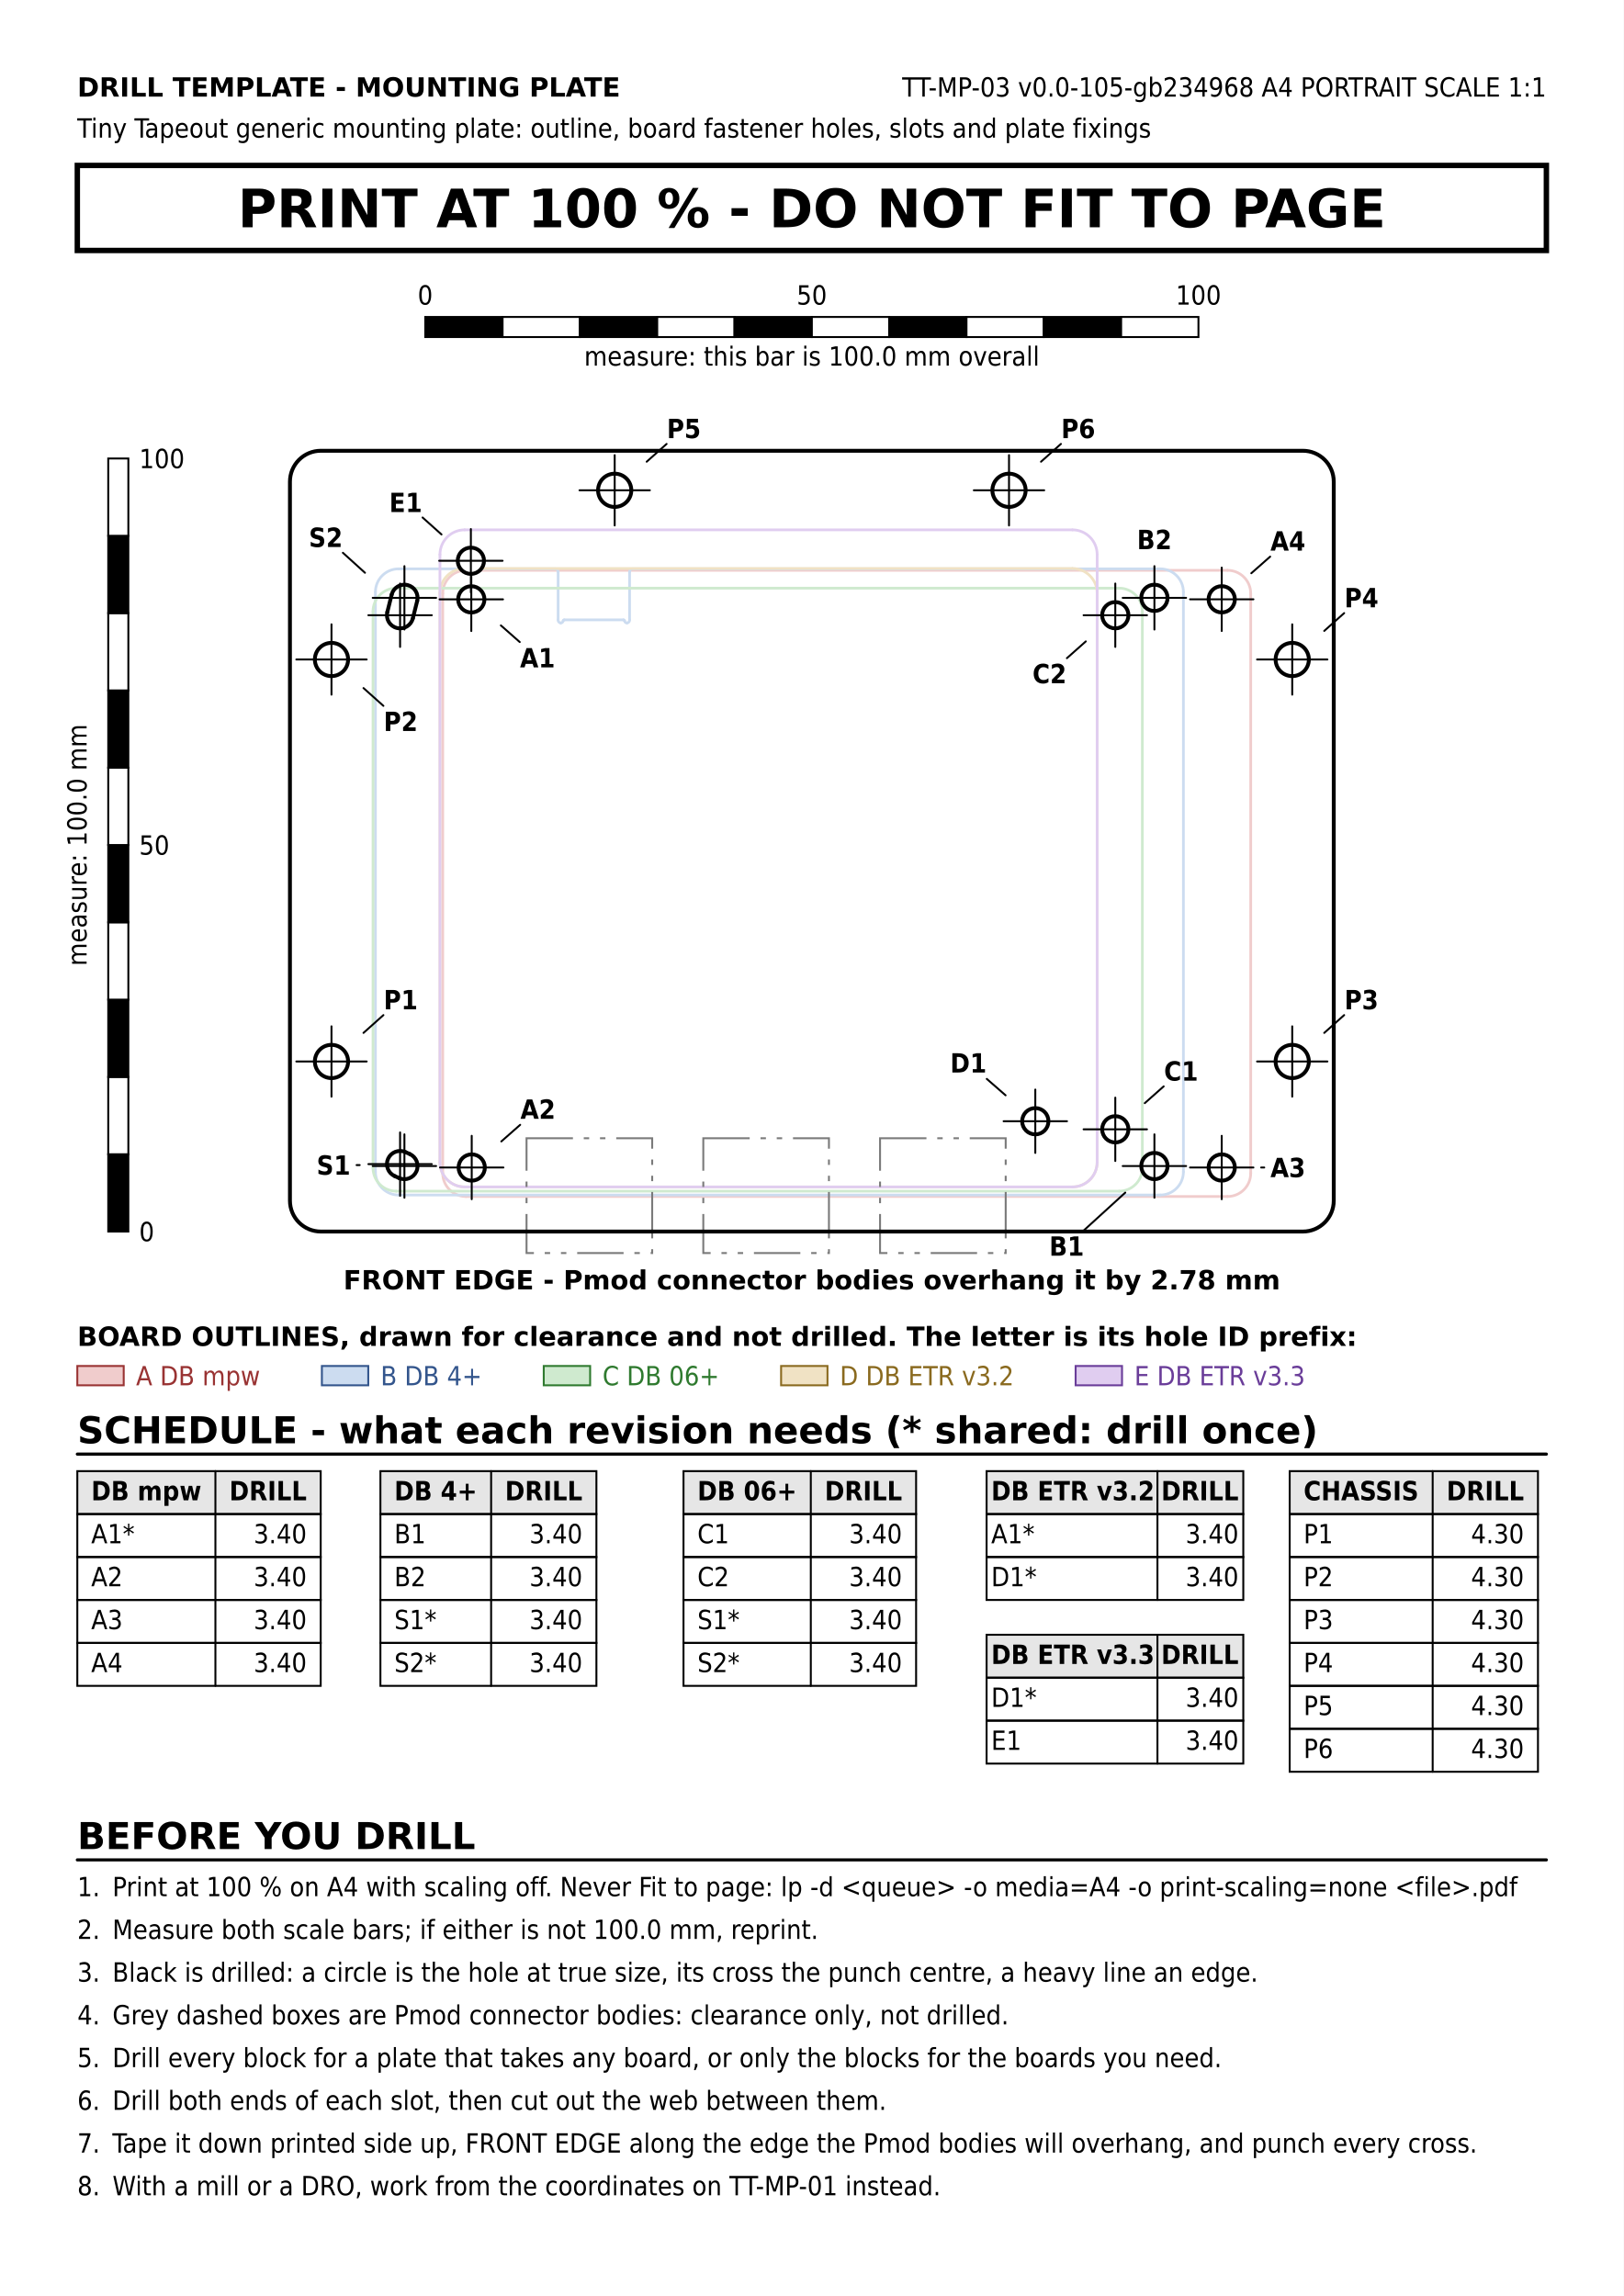
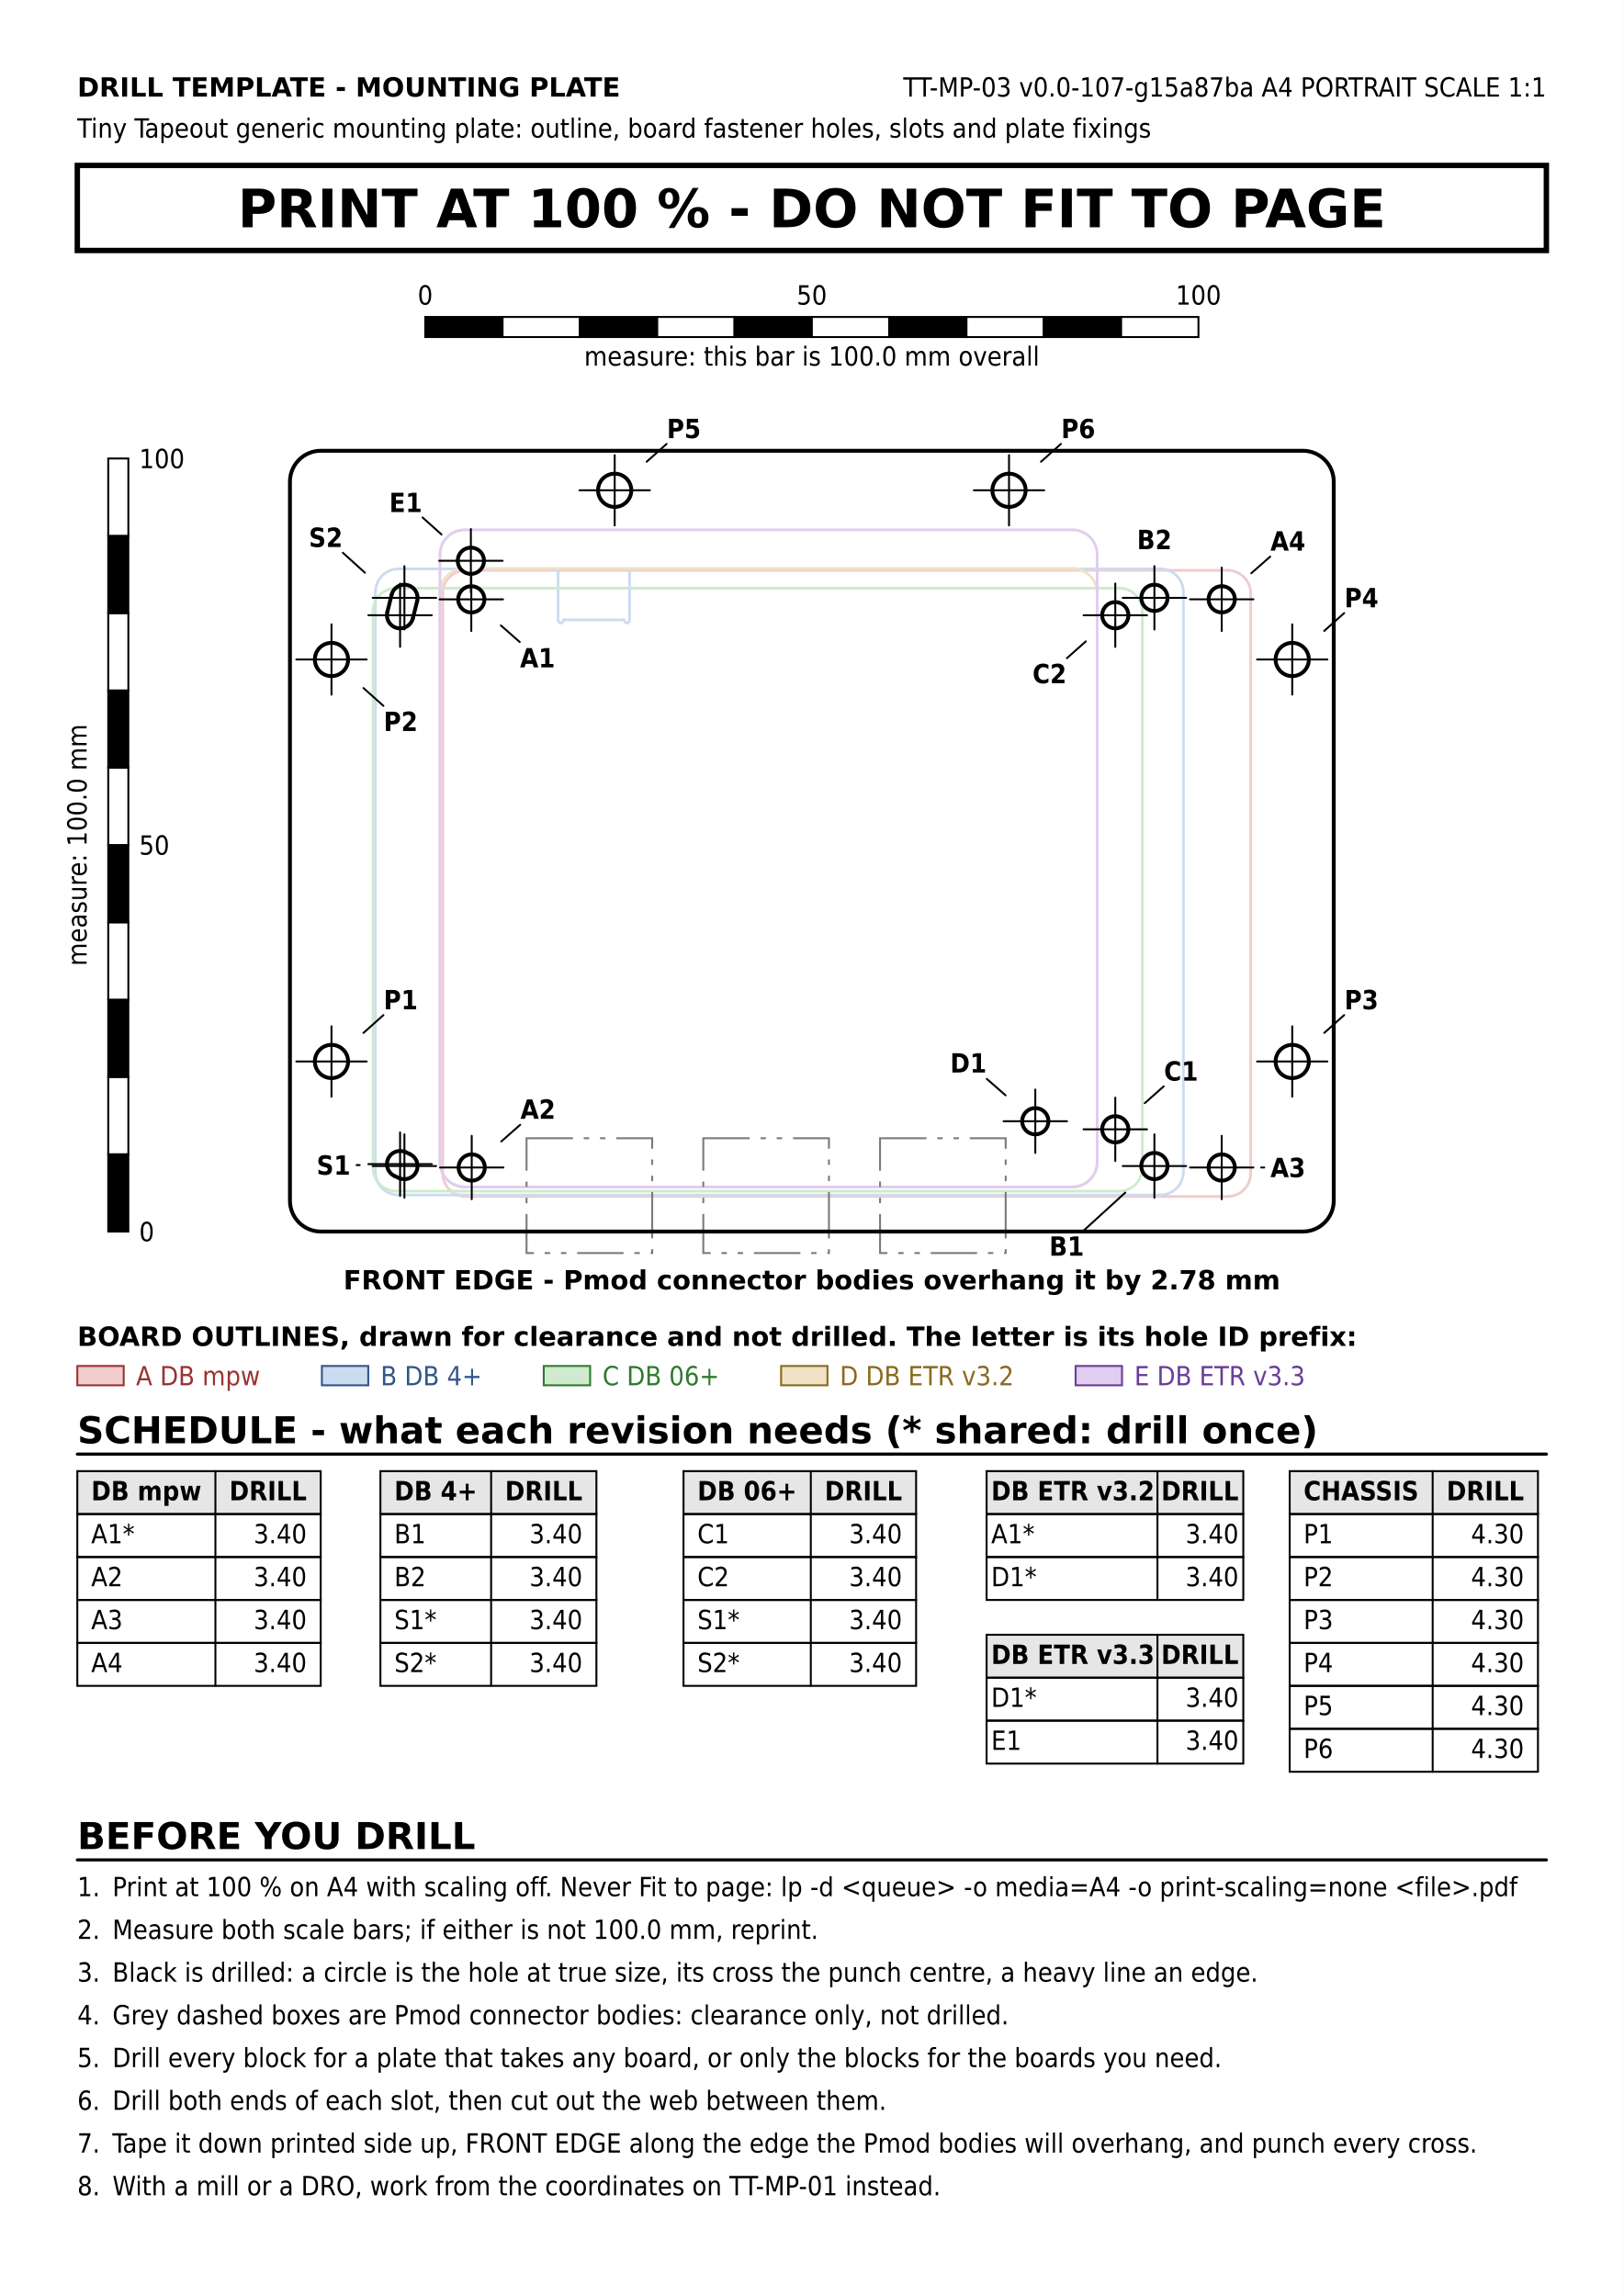
<svg xmlns="http://www.w3.org/2000/svg" version="1.1" width="210mm" height="297mm" viewBox="0 0 210 297">
  <rect width="100%" height="100%" fill="#ffffff" />
  <text x="10" y="12.5" font-family="DejaVu Sans, Liberation Sans, sans-serif" font-size="3.429" fill="#000000" text-anchor="start" font-weight="bold">DRILL TEMPLATE - MOUNTING PLATE</text>
-   <text x="200" y="12.5" font-family="DejaVu Sans Condensed, DejaVu Sans, Liberation Sans, sans-serif" font-size="3.429" fill="#000000" text-anchor="end">TT-MP-03    v0.0-105-gb234968    A4 PORTRAIT    SCALE 1:1</text>
+   <text x="200" y="12.5" font-family="DejaVu Sans Condensed, DejaVu Sans, Liberation Sans, sans-serif" font-size="3.429" fill="#000000" text-anchor="end">TT-MP-03    v0.0-107-g15a87ba    A4 PORTRAIT    SCALE 1:1</text>
  <text x="10" y="17.8" font-family="DejaVu Sans Condensed, DejaVu Sans, Liberation Sans, sans-serif" font-size="3.429" fill="#000000" text-anchor="start">Tiny Tapeout generic mounting plate: outline, board fastener holes, slots and plate fixings</text>
  <rect x="10" y="21.4" width="190" height="11" fill="none" stroke="#000000" stroke-width="0.7" />
  <text x="105" y="29.4" font-family="DejaVu Sans, Liberation Sans, sans-serif" font-size="6.859" fill="#000000" text-anchor="middle" font-weight="bold">PRINT AT 100 %   -   DO NOT FIT TO PAGE</text>
  <rect x="55" y="41" width="10" height="2.6" fill="#000000" stroke="#000000" stroke-width="0.25" />
  <rect x="65" y="41" width="10" height="2.6" fill="#ffffff" stroke="#000000" stroke-width="0.25" />
  <rect x="75" y="41" width="10" height="2.6" fill="#000000" stroke="#000000" stroke-width="0.25" />
  <rect x="85" y="41" width="10" height="2.6" fill="#ffffff" stroke="#000000" stroke-width="0.25" />
  <rect x="95" y="41" width="10" height="2.6" fill="#000000" stroke="#000000" stroke-width="0.25" />
  <rect x="105" y="41" width="10" height="2.6" fill="#ffffff" stroke="#000000" stroke-width="0.25" />
  <rect x="115" y="41" width="10" height="2.6" fill="#000000" stroke="#000000" stroke-width="0.25" />
  <rect x="125" y="41" width="10" height="2.6" fill="#ffffff" stroke="#000000" stroke-width="0.25" />
  <rect x="135" y="41" width="10" height="2.6" fill="#000000" stroke="#000000" stroke-width="0.25" />
  <rect x="145" y="41" width="10" height="2.6" fill="#ffffff" stroke="#000000" stroke-width="0.25" />
  <text x="55" y="39.4" font-family="DejaVu Sans Condensed, DejaVu Sans, Liberation Sans, sans-serif" font-size="3.429" fill="#000000" text-anchor="middle">0</text>
  <text x="105" y="39.4" font-family="DejaVu Sans Condensed, DejaVu Sans, Liberation Sans, sans-serif" font-size="3.429" fill="#000000" text-anchor="middle">50</text>
  <text x="155" y="39.4" font-family="DejaVu Sans Condensed, DejaVu Sans, Liberation Sans, sans-serif" font-size="3.429" fill="#000000" text-anchor="middle">100</text>
  <text x="105" y="47.3" font-family="DejaVu Sans Condensed, DejaVu Sans, Liberation Sans, sans-serif" font-size="3.429" fill="#000000" text-anchor="middle">measure: this bar is 100.0 mm overall</text>
  <line x1="60.26" y1="73.773" x2="158.76" y2="73.773" stroke="#f0cccc" stroke-width="0.35" stroke-linecap="round" />
  <line x1="158.76" y1="154.773" x2="60.26" y2="154.773" stroke="#f0cccc" stroke-width="0.35" stroke-linecap="round" />
  <line x1="161.76" y1="76.773" x2="161.76" y2="151.773" stroke="#f0cccc" stroke-width="0.35" stroke-linecap="round" />
  <line x1="57.26" y1="151.773" x2="57.26" y2="76.773" stroke="#f0cccc" stroke-width="0.35" stroke-linecap="round" />
  <path d="M 158.76 73.773 A 3 3 0 0 1 161.76 76.773" fill="none" stroke="#f0cccc" stroke-width="0.35" stroke-linejoin="round" stroke-linecap="round" />
  <path d="M 60.26 154.773 A 3 3 0 0 1 57.26 151.773" fill="none" stroke="#f0cccc" stroke-width="0.35" stroke-linejoin="round" stroke-linecap="round" />
  <path d="M 57.26 76.773 A 3 3 0 0 1 60.26 73.773" fill="none" stroke="#f0cccc" stroke-width="0.35" stroke-linejoin="round" stroke-linecap="round" />
  <path d="M 161.76 151.773 A 3 3 0 0 1 158.76 154.773" fill="none" stroke="#f0cccc" stroke-width="0.35" stroke-linejoin="round" stroke-linecap="round" />
  <line x1="81.825" y1="73.583" x2="150.055" y2="73.583" stroke="#ccdcf0" stroke-width="0.35" stroke-linecap="round" />
  <line x1="150.055" y1="154.583" x2="51.555" y2="154.583" stroke="#ccdcf0" stroke-width="0.35" stroke-linecap="round" />
  <line x1="153.055" y1="76.583" x2="153.055" y2="151.583" stroke="#ccdcf0" stroke-width="0.35" stroke-linecap="round" />
  <line x1="71.785" y1="73.583" x2="51.555" y2="73.583" stroke="#ccdcf0" stroke-width="0.35" stroke-linecap="round" />
  <line x1="48.555" y1="151.583" x2="48.555" y2="76.583" stroke="#ccdcf0" stroke-width="0.35" stroke-linecap="round" />
  <line x1="72.185" y1="80.183" x2="72.185" y2="73.983" stroke="#ccdcf0" stroke-width="0.35" stroke-linecap="round" />
  <line x1="80.625" y1="80.183" x2="72.985" y2="80.183" stroke="#ccdcf0" stroke-width="0.35" stroke-linecap="round" />
  <line x1="81.425" y1="73.983" x2="81.425" y2="80.183" stroke="#ccdcf0" stroke-width="0.35" stroke-linecap="round" />
  <path d="M 71.785 73.583 A 0.4 0.4 0 0 1 72.185 73.983" fill="none" stroke="#ccdcf0" stroke-width="0.35" stroke-linejoin="round" stroke-linecap="round" />
  <path d="M 81.425 73.983 A 0.4 0.4 0 0 1 81.825 73.583" fill="none" stroke="#ccdcf0" stroke-width="0.35" stroke-linejoin="round" stroke-linecap="round" />
  <path d="M 150.055 73.583 A 3 3 0 0 1 153.055 76.583" fill="none" stroke="#ccdcf0" stroke-width="0.35" stroke-linejoin="round" stroke-linecap="round" />
  <path d="M 51.555 154.583 A 3 3 0 0 1 48.555 151.583" fill="none" stroke="#ccdcf0" stroke-width="0.35" stroke-linejoin="round" stroke-linecap="round" />
  <path d="M 48.555 76.583 A 3 3 0 0 1 51.555 73.583" fill="none" stroke="#ccdcf0" stroke-width="0.35" stroke-linejoin="round" stroke-linecap="round" />
  <path d="M 153.055 151.583 A 3 3 0 0 1 150.055 154.583" fill="none" stroke="#ccdcf0" stroke-width="0.35" stroke-linejoin="round" stroke-linecap="round" />
  <path d="M 72.51 80.583 A 0.364 0.364 0 0 1 72.185 80.183" fill="none" stroke="#ccdcf0" stroke-width="0.35" stroke-linejoin="round" stroke-linecap="round" />
  <path d="M 72.835 80.303 A 0.303 0.303 0 0 1 72.51 80.583" fill="none" stroke="#ccdcf0" stroke-width="0.35" stroke-linejoin="round" stroke-linecap="round" />
  <path d="M 72.835 80.303 A 0.136 0.136 0 0 1 72.985 80.183" fill="none" stroke="#ccdcf0" stroke-width="0.35" stroke-linejoin="round" stroke-linecap="round" />
  <path d="M 80.625 80.183 A 0.136 0.136 0 0 1 80.775 80.303" fill="none" stroke="#ccdcf0" stroke-width="0.35" stroke-linejoin="round" stroke-linecap="round" />
  <path d="M 81.1 80.583 A 0.303 0.303 0 0 1 80.775 80.303" fill="none" stroke="#ccdcf0" stroke-width="0.35" stroke-linejoin="round" stroke-linecap="round" />
  <path d="M 81.425 80.183 A 0.364 0.364 0 0 1 81.1 80.583" fill="none" stroke="#ccdcf0" stroke-width="0.35" stroke-linejoin="round" stroke-linecap="round" />
  <line x1="51.245" y1="76.083" x2="144.745" y2="76.083" stroke="#cfeacf" stroke-width="0.35" stroke-linecap="round" />
  <line x1="144.745" y1="154.083" x2="51.245" y2="154.083" stroke="#cfeacf" stroke-width="0.35" stroke-linecap="round" />
  <line x1="147.745" y1="79.083" x2="147.745" y2="151.083" stroke="#cfeacf" stroke-width="0.35" stroke-linecap="round" />
  <line x1="48.245" y1="151.083" x2="48.245" y2="79.083" stroke="#cfeacf" stroke-width="0.35" stroke-linecap="round" />
  <path d="M 144.745 76.083 A 3 3 0 0 1 147.745 79.083" fill="none" stroke="#cfeacf" stroke-width="0.35" stroke-linejoin="round" stroke-linecap="round" />
  <path d="M 51.245 154.083 A 3 3 0 0 1 48.245 151.083" fill="none" stroke="#cfeacf" stroke-width="0.35" stroke-linejoin="round" stroke-linecap="round" />
  <path d="M 48.245 79.083 A 3 3 0 0 1 51.245 76.083" fill="none" stroke="#cfeacf" stroke-width="0.35" stroke-linejoin="round" stroke-linecap="round" />
  <path d="M 147.745 151.083 A 3 3 0 0 1 144.745 154.083" fill="none" stroke="#cfeacf" stroke-width="0.35" stroke-linejoin="round" stroke-linecap="round" />
  <line x1="138.7" y1="153.538" x2="60.1" y2="153.538" stroke="#f0e2c4" stroke-width="0.35" stroke-linecap="round" />
  <line x1="56.9" y1="150.338" x2="56.9" y2="76.738" stroke="#f0e2c4" stroke-width="0.35" stroke-linecap="round" />
  <line x1="141.9" y1="76.738" x2="141.9" y2="150.338" stroke="#f0e2c4" stroke-width="0.35" stroke-linecap="round" />
  <line x1="60.1" y1="73.538" x2="138.7" y2="73.538" stroke="#f0e2c4" stroke-width="0.35" stroke-linecap="round" />
  <path d="M 60.1 153.538 A 3.2 3.2 0 0 1 56.9 150.338" fill="none" stroke="#f0e2c4" stroke-width="0.35" stroke-linejoin="round" stroke-linecap="round" />
  <path d="M 141.9 150.338 A 3.2 3.2 0 0 1 138.7 153.538" fill="none" stroke="#f0e2c4" stroke-width="0.35" stroke-linejoin="round" stroke-linecap="round" />
  <path d="M 138.7 73.538 A 3.2 3.2 0 0 1 141.9 76.738" fill="none" stroke="#f0e2c4" stroke-width="0.35" stroke-linejoin="round" stroke-linecap="round" />
  <path d="M 56.9 76.738 A 3.2 3.2 0 0 1 60.1 73.538" fill="none" stroke="#f0e2c4" stroke-width="0.35" stroke-linejoin="round" stroke-linecap="round" />
  <line x1="56.9" y1="150.338" x2="56.9" y2="71.738" stroke="#e0cdf0" stroke-width="0.35" stroke-linecap="round" />
  <line x1="60.1" y1="68.538" x2="138.7" y2="68.538" stroke="#e0cdf0" stroke-width="0.35" stroke-linecap="round" />
  <line x1="138.7" y1="153.538" x2="60.1" y2="153.538" stroke="#e0cdf0" stroke-width="0.35" stroke-linecap="round" />
  <line x1="141.9" y1="71.738" x2="141.9" y2="150.338" stroke="#e0cdf0" stroke-width="0.35" stroke-linecap="round" />
  <path d="M 56.9 71.738 A 3.2 3.2 0 0 1 60.1 68.538" fill="none" stroke="#e0cdf0" stroke-width="0.35" stroke-linejoin="round" stroke-linecap="round" />
  <path d="M 60.1 153.538 A 3.2 3.2 0 0 1 56.9 150.338" fill="none" stroke="#e0cdf0" stroke-width="0.35" stroke-linejoin="round" stroke-linecap="round" />
  <path d="M 138.7 68.538 A 3.2 3.2 0 0 1 141.9 71.738" fill="none" stroke="#e0cdf0" stroke-width="0.35" stroke-linejoin="round" stroke-linecap="round" />
  <path d="M 141.9 150.338 A 3.2 3.2 0 0 1 138.7 153.538" fill="none" stroke="#e0cdf0" stroke-width="0.35" stroke-linejoin="round" stroke-linecap="round" />
  <rect x="68.1" y="147.238" width="16.25" height="14.85" fill="none" stroke="#7a7a7a" stroke-width="0.25" stroke-dasharray="6.0,1.4,0.7,1.4,0.7,1.4" />
  <rect x="90.96" y="147.238" width="16.25" height="14.85" fill="none" stroke="#7a7a7a" stroke-width="0.25" stroke-dasharray="6.0,1.4,0.7,1.4,0.7,1.4" />
  <rect x="113.82" y="147.238" width="16.25" height="14.85" fill="none" stroke="#7a7a7a" stroke-width="0.25" stroke-dasharray="6.0,1.4,0.7,1.4,0.7,1.4" />
  <rect x="37.5" y="58.308" width="135" height="101" fill="none" stroke="#000000" stroke-width="0.5" rx="4" ry="4" />
  <circle cx="60.955" cy="77.53" r="1.7" fill="#ffffff" stroke="#000000" stroke-width="0.5" />
  <line x1="56.855" y1="77.53" x2="65.055" y2="77.53" stroke="#000000" stroke-width="0.25" stroke-linecap="round" />
  <line x1="60.955" y1="81.63" x2="60.955" y2="73.43" stroke="#000000" stroke-width="0.25" stroke-linecap="round" />
  <circle cx="61.01" cy="151.023" r="1.7" fill="#ffffff" stroke="#000000" stroke-width="0.5" />
  <line x1="56.91" y1="151.023" x2="65.11" y2="151.023" stroke="#000000" stroke-width="0.25" stroke-linecap="round" />
  <line x1="61.01" y1="155.123" x2="61.01" y2="146.923" stroke="#000000" stroke-width="0.25" stroke-linecap="round" />
  <circle cx="158.01" cy="151.023" r="1.7" fill="#ffffff" stroke="#000000" stroke-width="0.5" />
  <line x1="153.91" y1="151.023" x2="162.11" y2="151.023" stroke="#000000" stroke-width="0.25" stroke-linecap="round" />
  <line x1="158.01" y1="155.123" x2="158.01" y2="146.923" stroke="#000000" stroke-width="0.25" stroke-linecap="round" />
  <circle cx="158.01" cy="77.523" r="1.7" fill="#ffffff" stroke="#000000" stroke-width="0.5" />
  <line x1="153.91" y1="77.523" x2="162.11" y2="77.523" stroke="#000000" stroke-width="0.25" stroke-linecap="round" />
  <line x1="158.01" y1="81.623" x2="158.01" y2="73.423" stroke="#000000" stroke-width="0.25" stroke-linecap="round" />
  <circle cx="149.305" cy="150.833" r="1.7" fill="#ffffff" stroke="#000000" stroke-width="0.5" />
  <line x1="145.205" y1="150.833" x2="153.405" y2="150.833" stroke="#000000" stroke-width="0.25" stroke-linecap="round" />
  <line x1="149.305" y1="154.933" x2="149.305" y2="146.733" stroke="#000000" stroke-width="0.25" stroke-linecap="round" />
  <circle cx="149.305" cy="77.333" r="1.7" fill="#ffffff" stroke="#000000" stroke-width="0.5" />
  <line x1="145.205" y1="77.333" x2="153.405" y2="77.333" stroke="#000000" stroke-width="0.25" stroke-linecap="round" />
  <line x1="149.305" y1="81.433" x2="149.305" y2="73.233" stroke="#000000" stroke-width="0.25" stroke-linecap="round" />
  <circle cx="144.245" cy="146.083" r="1.7" fill="#ffffff" stroke="#000000" stroke-width="0.5" />
  <line x1="140.145" y1="146.083" x2="148.345" y2="146.083" stroke="#000000" stroke-width="0.25" stroke-linecap="round" />
  <line x1="144.245" y1="150.183" x2="144.245" y2="141.983" stroke="#000000" stroke-width="0.25" stroke-linecap="round" />
  <circle cx="144.245" cy="79.583" r="1.7" fill="#ffffff" stroke="#000000" stroke-width="0.5" />
  <line x1="140.145" y1="79.583" x2="148.345" y2="79.583" stroke="#000000" stroke-width="0.25" stroke-linecap="round" />
  <line x1="144.245" y1="83.683" x2="144.245" y2="75.483" stroke="#000000" stroke-width="0.25" stroke-linecap="round" />
  <circle cx="133.9" cy="145.038" r="1.7" fill="#ffffff" stroke="#000000" stroke-width="0.5" />
  <line x1="129.8" y1="145.038" x2="138" y2="145.038" stroke="#000000" stroke-width="0.25" stroke-linecap="round" />
  <line x1="133.9" y1="149.138" x2="133.9" y2="140.938" stroke="#000000" stroke-width="0.25" stroke-linecap="round" />
  <circle cx="60.9" cy="72.538" r="1.7" fill="#ffffff" stroke="#000000" stroke-width="0.5" />
  <line x1="56.8" y1="72.538" x2="65" y2="72.538" stroke="#000000" stroke-width="0.25" stroke-linecap="round" />
  <line x1="60.9" y1="76.638" x2="60.9" y2="68.438" stroke="#000000" stroke-width="0.25" stroke-linecap="round" />
  <circle cx="42.873" cy="137.308" r="2.15" fill="#ffffff" stroke="#000000" stroke-width="0.5" />
  <line x1="38.323" y1="137.308" x2="47.423" y2="137.308" stroke="#000000" stroke-width="0.25" stroke-linecap="round" />
  <line x1="42.873" y1="141.858" x2="42.873" y2="132.758" stroke="#000000" stroke-width="0.25" stroke-linecap="round" />
  <circle cx="42.873" cy="85.308" r="2.15" fill="#ffffff" stroke="#000000" stroke-width="0.5" />
  <line x1="38.323" y1="85.308" x2="47.423" y2="85.308" stroke="#000000" stroke-width="0.25" stroke-linecap="round" />
  <line x1="42.873" y1="89.858" x2="42.873" y2="80.758" stroke="#000000" stroke-width="0.25" stroke-linecap="round" />
  <circle cx="167.13" cy="137.308" r="2.15" fill="#ffffff" stroke="#000000" stroke-width="0.5" />
  <line x1="162.58" y1="137.308" x2="171.68" y2="137.308" stroke="#000000" stroke-width="0.25" stroke-linecap="round" />
  <line x1="167.13" y1="141.858" x2="167.13" y2="132.758" stroke="#000000" stroke-width="0.25" stroke-linecap="round" />
  <circle cx="167.13" cy="85.308" r="2.15" fill="#ffffff" stroke="#000000" stroke-width="0.5" />
  <line x1="162.58" y1="85.308" x2="171.68" y2="85.308" stroke="#000000" stroke-width="0.25" stroke-linecap="round" />
  <line x1="167.13" y1="89.858" x2="167.13" y2="80.758" stroke="#000000" stroke-width="0.25" stroke-linecap="round" />
  <circle cx="79.5" cy="63.423" r="2.15" fill="#ffffff" stroke="#000000" stroke-width="0.5" />
  <line x1="74.95" y1="63.423" x2="84.05" y2="63.423" stroke="#000000" stroke-width="0.25" stroke-linecap="round" />
  <line x1="79.5" y1="67.973" x2="79.5" y2="58.873" stroke="#000000" stroke-width="0.25" stroke-linecap="round" />
  <circle cx="130.5" cy="63.423" r="2.15" fill="#ffffff" stroke="#000000" stroke-width="0.5" />
  <line x1="125.95" y1="63.423" x2="135.05" y2="63.423" stroke="#000000" stroke-width="0.25" stroke-linecap="round" />
  <line x1="130.5" y1="67.973" x2="130.5" y2="58.873" stroke="#000000" stroke-width="0.25" stroke-linecap="round" />
  <line x1="52.438" y1="149.03" x2="52.998" y2="149.28" stroke="#000000" stroke-width="0.5" stroke-linecap="round" />
  <line x1="51.612" y1="152.385" x2="51.052" y2="152.135" stroke="#000000" stroke-width="0.5" stroke-linecap="round" />
  <path d="M 52.998 149.28 A 1.7 1.7 0 0 1 51.612 152.385" fill="none" stroke="#000000" stroke-width="0.5" stroke-linejoin="round" stroke-linecap="round" />
  <path d="M 51.052 152.135 A 1.7 1.7 0 0 1 52.438 149.03" fill="none" stroke="#000000" stroke-width="0.5" stroke-linejoin="round" stroke-linecap="round" />
  <line x1="47.645" y1="150.583" x2="55.845" y2="150.583" stroke="#000000" stroke-width="0.25" stroke-linecap="round" />
  <line x1="51.745" y1="154.683" x2="51.745" y2="146.483" stroke="#000000" stroke-width="0.25" stroke-linecap="round" />
  <line x1="48.205" y1="150.833" x2="56.405" y2="150.833" stroke="#000000" stroke-width="0.25" stroke-linecap="round" />
  <line x1="52.305" y1="154.933" x2="52.305" y2="146.733" stroke="#000000" stroke-width="0.25" stroke-linecap="round" />
  <line x1="50.095" y1="79.172" x2="50.655" y2="76.922" stroke="#000000" stroke-width="0.5" stroke-linecap="round" />
  <line x1="53.955" y1="77.743" x2="53.395" y2="79.993" stroke="#000000" stroke-width="0.5" stroke-linecap="round" />
  <path d="M 50.655 76.922 A 1.7 1.7 0 0 1 53.955 77.743" fill="none" stroke="#000000" stroke-width="0.5" stroke-linejoin="round" stroke-linecap="round" />
  <path d="M 53.395 79.993 A 1.7 1.7 0 0 1 50.095 79.172" fill="none" stroke="#000000" stroke-width="0.5" stroke-linejoin="round" stroke-linecap="round" />
  <line x1="47.645" y1="79.583" x2="55.845" y2="79.583" stroke="#000000" stroke-width="0.25" stroke-linecap="round" />
  <line x1="51.745" y1="83.683" x2="51.745" y2="75.483" stroke="#000000" stroke-width="0.25" stroke-linecap="round" />
  <line x1="48.205" y1="77.333" x2="56.405" y2="77.333" stroke="#000000" stroke-width="0.25" stroke-linecap="round" />
  <line x1="52.305" y1="81.433" x2="52.305" y2="73.233" stroke="#000000" stroke-width="0.25" stroke-linecap="round" />
  <text x="105" y="166.788" font-family="DejaVu Sans, Liberation Sans, sans-serif" font-size="3.429" fill="#000000" text-anchor="middle" font-weight="bold">FRONT EDGE   -   Pmod connector bodies overhang it by 2.78 mm</text>
  <line x1="64.781" y1="80.902" x2="67.221" y2="83.052" stroke="#000000" stroke-width="0.25" stroke-linecap="round" />
  <text x="69.522" y="86.33" font-family="DejaVu Sans Condensed, DejaVu Sans, Liberation Sans, sans-serif" font-size="3.429" fill="#000000" text-anchor="middle" font-weight="bold">A1</text>
  <line x1="64.836" y1="147.651" x2="67.276" y2="145.501" stroke="#000000" stroke-width="0.25" stroke-linecap="round" />
  <text x="69.577" y="144.723" font-family="DejaVu Sans Condensed, DejaVu Sans, Liberation Sans, sans-serif" font-size="3.429" fill="#000000" text-anchor="middle" font-weight="bold">A2</text>
  <line x1="163.11" y1="151.023" x2="163.51" y2="151.023" stroke="#000000" stroke-width="0.25" stroke-linecap="round" />
  <text x="166.577" y="152.273" font-family="DejaVu Sans Condensed, DejaVu Sans, Liberation Sans, sans-serif" font-size="3.429" fill="#000000" text-anchor="middle" font-weight="bold">A3</text>
  <line x1="161.836" y1="74.151" x2="164.276" y2="72.001" stroke="#000000" stroke-width="0.25" stroke-linecap="round" />
  <text x="166.577" y="71.223" font-family="DejaVu Sans Condensed, DejaVu Sans, Liberation Sans, sans-serif" font-size="3.429" fill="#000000" text-anchor="middle" font-weight="bold">A4</text>
  <line x1="145.537" y1="154.269" x2="140.209" y2="159.128" stroke="#000000" stroke-width="0.25" stroke-linecap="round" />
  <text x="137.956" y="162.433" font-family="DejaVu Sans Condensed, DejaVu Sans, Liberation Sans, sans-serif" font-size="3.429" fill="#000000" text-anchor="middle" font-weight="bold">B1</text>
  <text x="149.305" y="71.033" font-family="DejaVu Sans Condensed, DejaVu Sans, Liberation Sans, sans-serif" font-size="3.429" fill="#000000" text-anchor="middle" font-weight="bold">B2</text>
  <line x1="148.059" y1="142.697" x2="150.503" y2="140.528" stroke="#000000" stroke-width="0.25" stroke-linecap="round" />
  <text x="152.75" y="139.783" font-family="DejaVu Sans Condensed, DejaVu Sans, Liberation Sans, sans-serif" font-size="3.429" fill="#000000" text-anchor="middle" font-weight="bold">C1</text>
  <line x1="140.431" y1="82.969" x2="137.987" y2="85.138" stroke="#000000" stroke-width="0.25" stroke-linecap="round" />
  <text x="135.74" y="88.383" font-family="DejaVu Sans Condensed, DejaVu Sans, Liberation Sans, sans-serif" font-size="3.429" fill="#000000" text-anchor="middle" font-weight="bold">C2</text>
  <line x1="130.057" y1="141.685" x2="127.623" y2="139.561" stroke="#000000" stroke-width="0.25" stroke-linecap="round" />
  <text x="125.246" y="138.738" font-family="DejaVu Sans Condensed, DejaVu Sans, Liberation Sans, sans-serif" font-size="3.429" fill="#000000" text-anchor="middle" font-weight="bold">D1</text>
  <line x1="57.101" y1="69.135" x2="54.653" y2="66.941" stroke="#000000" stroke-width="0.25" stroke-linecap="round" />
  <text x="52.472" y="66.238" font-family="DejaVu Sans Condensed, DejaVu Sans, Liberation Sans, sans-serif" font-size="3.429" fill="#000000" text-anchor="middle" font-weight="bold">E1</text>
  <line x1="47.012" y1="133.61" x2="49.587" y2="131.309" stroke="#000000" stroke-width="0.25" stroke-linecap="round" />
  <text x="51.827" y="130.558" font-family="DejaVu Sans Condensed, DejaVu Sans, Liberation Sans, sans-serif" font-size="3.429" fill="#000000" text-anchor="middle" font-weight="bold">P1</text>
  <line x1="47.012" y1="89.006" x2="49.587" y2="91.306" stroke="#000000" stroke-width="0.25" stroke-linecap="round" />
  <text x="51.827" y="94.558" font-family="DejaVu Sans Condensed, DejaVu Sans, Liberation Sans, sans-serif" font-size="3.429" fill="#000000" text-anchor="middle" font-weight="bold">P2</text>
  <line x1="171.269" y1="133.61" x2="173.844" y2="131.309" stroke="#000000" stroke-width="0.25" stroke-linecap="round" />
  <text x="176.084" y="130.558" font-family="DejaVu Sans Condensed, DejaVu Sans, Liberation Sans, sans-serif" font-size="3.429" fill="#000000" text-anchor="middle" font-weight="bold">P3</text>
  <line x1="171.269" y1="81.61" x2="173.844" y2="79.309" stroke="#000000" stroke-width="0.25" stroke-linecap="round" />
  <text x="176.084" y="78.558" font-family="DejaVu Sans Condensed, DejaVu Sans, Liberation Sans, sans-serif" font-size="3.429" fill="#000000" text-anchor="middle" font-weight="bold">P4</text>
  <line x1="83.639" y1="59.725" x2="86.214" y2="57.424" stroke="#000000" stroke-width="0.25" stroke-linecap="round" />
  <text x="88.454" y="56.673" font-family="DejaVu Sans Condensed, DejaVu Sans, Liberation Sans, sans-serif" font-size="3.429" fill="#000000" text-anchor="middle" font-weight="bold">P5</text>
  <line x1="134.639" y1="59.725" x2="137.214" y2="57.424" stroke="#000000" stroke-width="0.25" stroke-linecap="round" />
  <text x="139.454" y="56.673" font-family="DejaVu Sans Condensed, DejaVu Sans, Liberation Sans, sans-serif" font-size="3.429" fill="#000000" text-anchor="middle" font-weight="bold">P6</text>
  <line x1="46.52" y1="150.708" x2="46.12" y2="150.708" stroke="#000000" stroke-width="0.25" stroke-linecap="round" />
  <text x="43.136" y="151.958" font-family="DejaVu Sans Condensed, DejaVu Sans, Liberation Sans, sans-serif" font-size="3.429" fill="#000000" text-anchor="middle" font-weight="bold">S1</text>
  <line x1="47.203" y1="74.091" x2="44.348" y2="71.506" stroke="#000000" stroke-width="0.25" stroke-linecap="round" />
  <text x="42.136" y="70.753" font-family="DejaVu Sans Condensed, DejaVu Sans, Liberation Sans, sans-serif" font-size="3.429" fill="#000000" text-anchor="middle" font-weight="bold">S2</text>
  <rect x="14" y="149.308" width="2.6" height="10" fill="#000000" stroke="#000000" stroke-width="0.25" />
  <rect x="14" y="139.308" width="2.6" height="10" fill="#ffffff" stroke="#000000" stroke-width="0.25" />
  <rect x="14" y="129.308" width="2.6" height="10" fill="#000000" stroke="#000000" stroke-width="0.25" />
  <rect x="14" y="119.308" width="2.6" height="10" fill="#ffffff" stroke="#000000" stroke-width="0.25" />
  <rect x="14" y="109.308" width="2.6" height="10" fill="#000000" stroke="#000000" stroke-width="0.25" />
  <rect x="14" y="99.308" width="2.6" height="10" fill="#ffffff" stroke="#000000" stroke-width="0.25" />
  <rect x="14" y="89.308" width="2.6" height="10" fill="#000000" stroke="#000000" stroke-width="0.25" />
  <rect x="14" y="79.308" width="2.6" height="10" fill="#ffffff" stroke="#000000" stroke-width="0.25" />
  <rect x="14" y="69.308" width="2.6" height="10" fill="#000000" stroke="#000000" stroke-width="0.25" />
  <rect x="14" y="59.308" width="2.6" height="10" fill="#ffffff" stroke="#000000" stroke-width="0.25" />
  <text x="18" y="160.558" font-family="DejaVu Sans Condensed, DejaVu Sans, Liberation Sans, sans-serif" font-size="3.429" fill="#000000" text-anchor="start">0</text>
  <text x="18" y="110.558" font-family="DejaVu Sans Condensed, DejaVu Sans, Liberation Sans, sans-serif" font-size="3.429" fill="#000000" text-anchor="start">50</text>
  <text x="18" y="60.558" font-family="DejaVu Sans Condensed, DejaVu Sans, Liberation Sans, sans-serif" font-size="3.429" fill="#000000" text-anchor="start">100</text>
  <text x="11.2" y="109.308" font-family="DejaVu Sans Condensed, DejaVu Sans, Liberation Sans, sans-serif" font-size="3.429" fill="#000000" text-anchor="middle" transform="rotate(-90 11.2 109.3078)">measure: 100.0 mm</text>
  <text x="10" y="174.097" font-family="DejaVu Sans, Liberation Sans, sans-serif" font-size="3.429" fill="#000000" text-anchor="start" font-weight="bold">BOARD OUTLINES, drawn for clearance and not drilled. The letter is its hole ID prefix:</text>
  <rect x="10" y="176.697" width="6" height="2.5" fill="#f0cccc" stroke="#993333" stroke-width="0.25" />
  <text x="17.6" y="179.197" font-family="DejaVu Sans Condensed, DejaVu Sans, Liberation Sans, sans-serif" font-size="3.429" fill="#993333" text-anchor="start">A  DB mpw</text>
  <rect x="41.63" y="176.697" width="6" height="2.5" fill="#ccdcf0" stroke="#33558c" stroke-width="0.25" />
  <text x="49.23" y="179.197" font-family="DejaVu Sans Condensed, DejaVu Sans, Liberation Sans, sans-serif" font-size="3.429" fill="#33558c" text-anchor="start">B  DB 4+</text>
  <rect x="70.325" y="176.697" width="6" height="2.5" fill="#cfeacf" stroke="#2f7a2f" stroke-width="0.25" />
  <text x="77.925" y="179.197" font-family="DejaVu Sans Condensed, DejaVu Sans, Liberation Sans, sans-serif" font-size="3.429" fill="#2f7a2f" text-anchor="start">C  DB 06+</text>
  <rect x="101.022" y="176.697" width="6" height="2.5" fill="#f0e2c4" stroke="#8a6a1f" stroke-width="0.25" />
  <text x="108.622" y="179.197" font-family="DejaVu Sans Condensed, DejaVu Sans, Liberation Sans, sans-serif" font-size="3.429" fill="#8a6a1f" text-anchor="start">D  DB ETR v3.2</text>
  <rect x="139.115" y="176.697" width="6" height="2.5" fill="#e0cdf0" stroke="#6a3d99" stroke-width="0.25" />
  <text x="146.715" y="179.197" font-family="DejaVu Sans Condensed, DejaVu Sans, Liberation Sans, sans-serif" font-size="3.429" fill="#6a3d99" text-anchor="start">E  DB ETR v3.3</text>
  <text x="10" y="186.697" font-family="DejaVu Sans, Liberation Sans, sans-serif" font-size="4.801" fill="#000000" text-anchor="start" font-weight="bold">SCHEDULE   -   what each revision needs   (* shared: drill once)</text>
  <line x1="10" y1="188.097" x2="200" y2="188.097" stroke="#000000" stroke-width="0.4" stroke-linecap="round" />
  <rect x="10" y="190.297" width="31.477" height="5.556" fill="#e6e6e6" stroke="#000000" stroke-width="0.25" />
  <text x="11.8" y="194.075" font-family="DejaVu Sans Condensed, DejaVu Sans, Liberation Sans, sans-serif" font-size="3.429" fill="#000000" text-anchor="start" font-weight="bold">DB mpw</text>
  <text x="39.677" y="194.075" font-family="DejaVu Sans Condensed, DejaVu Sans, Liberation Sans, sans-serif" font-size="3.429" fill="#000000" text-anchor="end" font-weight="bold">DRILL</text>
  <rect x="10" y="195.853" width="31.477" height="5.556" fill="none" stroke="#000000" stroke-width="0.25" />
  <text x="11.8" y="199.631" font-family="DejaVu Sans Condensed, DejaVu Sans, Liberation Sans, sans-serif" font-size="3.429" fill="#000000" text-anchor="start">A1*</text>
  <text x="39.677" y="199.631" font-family="DejaVu Sans Condensed, DejaVu Sans, Liberation Sans, sans-serif" font-size="3.429" fill="#000000" text-anchor="end">3.40</text>
  <rect x="10" y="201.408" width="31.477" height="5.556" fill="none" stroke="#000000" stroke-width="0.25" />
  <text x="11.8" y="205.186" font-family="DejaVu Sans Condensed, DejaVu Sans, Liberation Sans, sans-serif" font-size="3.429" fill="#000000" text-anchor="start">A2</text>
  <text x="39.677" y="205.186" font-family="DejaVu Sans Condensed, DejaVu Sans, Liberation Sans, sans-serif" font-size="3.429" fill="#000000" text-anchor="end">3.40</text>
  <rect x="10" y="206.964" width="31.477" height="5.556" fill="none" stroke="#000000" stroke-width="0.25" />
  <text x="11.8" y="210.742" font-family="DejaVu Sans Condensed, DejaVu Sans, Liberation Sans, sans-serif" font-size="3.429" fill="#000000" text-anchor="start">A3</text>
  <text x="39.677" y="210.742" font-family="DejaVu Sans Condensed, DejaVu Sans, Liberation Sans, sans-serif" font-size="3.429" fill="#000000" text-anchor="end">3.40</text>
  <rect x="10" y="212.519" width="31.477" height="5.556" fill="none" stroke="#000000" stroke-width="0.25" />
  <text x="11.8" y="216.297" font-family="DejaVu Sans Condensed, DejaVu Sans, Liberation Sans, sans-serif" font-size="3.429" fill="#000000" text-anchor="start">A4</text>
  <text x="39.677" y="216.297" font-family="DejaVu Sans Condensed, DejaVu Sans, Liberation Sans, sans-serif" font-size="3.429" fill="#000000" text-anchor="end">3.40</text>
  <line x1="27.86" y1="190.297" x2="27.86" y2="218.075" stroke="#000000" stroke-width="0.25" stroke-linecap="round" />
  <rect x="49.2" y="190.297" width="27.936" height="5.556" fill="#e6e6e6" stroke="#000000" stroke-width="0.25" />
  <text x="51" y="194.075" font-family="DejaVu Sans Condensed, DejaVu Sans, Liberation Sans, sans-serif" font-size="3.429" fill="#000000" text-anchor="start" font-weight="bold">DB 4+</text>
  <text x="75.336" y="194.075" font-family="DejaVu Sans Condensed, DejaVu Sans, Liberation Sans, sans-serif" font-size="3.429" fill="#000000" text-anchor="end" font-weight="bold">DRILL</text>
  <rect x="49.2" y="195.853" width="27.936" height="5.556" fill="none" stroke="#000000" stroke-width="0.25" />
  <text x="51" y="199.631" font-family="DejaVu Sans Condensed, DejaVu Sans, Liberation Sans, sans-serif" font-size="3.429" fill="#000000" text-anchor="start">B1</text>
  <text x="75.336" y="199.631" font-family="DejaVu Sans Condensed, DejaVu Sans, Liberation Sans, sans-serif" font-size="3.429" fill="#000000" text-anchor="end">3.40</text>
  <rect x="49.2" y="201.408" width="27.936" height="5.556" fill="none" stroke="#000000" stroke-width="0.25" />
  <text x="51" y="205.186" font-family="DejaVu Sans Condensed, DejaVu Sans, Liberation Sans, sans-serif" font-size="3.429" fill="#000000" text-anchor="start">B2</text>
  <text x="75.336" y="205.186" font-family="DejaVu Sans Condensed, DejaVu Sans, Liberation Sans, sans-serif" font-size="3.429" fill="#000000" text-anchor="end">3.40</text>
  <rect x="49.2" y="206.964" width="27.936" height="5.556" fill="none" stroke="#000000" stroke-width="0.25" />
  <text x="51" y="210.742" font-family="DejaVu Sans Condensed, DejaVu Sans, Liberation Sans, sans-serif" font-size="3.429" fill="#000000" text-anchor="start">S1*</text>
  <text x="75.336" y="210.742" font-family="DejaVu Sans Condensed, DejaVu Sans, Liberation Sans, sans-serif" font-size="3.429" fill="#000000" text-anchor="end">3.40</text>
  <rect x="49.2" y="212.519" width="27.936" height="5.556" fill="none" stroke="#000000" stroke-width="0.25" />
  <text x="51" y="216.297" font-family="DejaVu Sans Condensed, DejaVu Sans, Liberation Sans, sans-serif" font-size="3.429" fill="#000000" text-anchor="start">S2*</text>
  <text x="75.336" y="216.297" font-family="DejaVu Sans Condensed, DejaVu Sans, Liberation Sans, sans-serif" font-size="3.429" fill="#000000" text-anchor="end">3.40</text>
  <line x1="63.519" y1="190.297" x2="63.519" y2="218.075" stroke="#000000" stroke-width="0.25" stroke-linecap="round" />
  <rect x="88.4" y="190.297" width="30.083" height="5.556" fill="#e6e6e6" stroke="#000000" stroke-width="0.25" />
  <text x="90.2" y="194.075" font-family="DejaVu Sans Condensed, DejaVu Sans, Liberation Sans, sans-serif" font-size="3.429" fill="#000000" text-anchor="start" font-weight="bold">DB 06+</text>
  <text x="116.683" y="194.075" font-family="DejaVu Sans Condensed, DejaVu Sans, Liberation Sans, sans-serif" font-size="3.429" fill="#000000" text-anchor="end" font-weight="bold">DRILL</text>
  <rect x="88.4" y="195.853" width="30.083" height="5.556" fill="none" stroke="#000000" stroke-width="0.25" />
  <text x="90.2" y="199.631" font-family="DejaVu Sans Condensed, DejaVu Sans, Liberation Sans, sans-serif" font-size="3.429" fill="#000000" text-anchor="start">C1</text>
  <text x="116.683" y="199.631" font-family="DejaVu Sans Condensed, DejaVu Sans, Liberation Sans, sans-serif" font-size="3.429" fill="#000000" text-anchor="end">3.40</text>
  <rect x="88.4" y="201.408" width="30.083" height="5.556" fill="none" stroke="#000000" stroke-width="0.25" />
  <text x="90.2" y="205.186" font-family="DejaVu Sans Condensed, DejaVu Sans, Liberation Sans, sans-serif" font-size="3.429" fill="#000000" text-anchor="start">C2</text>
  <text x="116.683" y="205.186" font-family="DejaVu Sans Condensed, DejaVu Sans, Liberation Sans, sans-serif" font-size="3.429" fill="#000000" text-anchor="end">3.40</text>
  <rect x="88.4" y="206.964" width="30.083" height="5.556" fill="none" stroke="#000000" stroke-width="0.25" />
  <text x="90.2" y="210.742" font-family="DejaVu Sans Condensed, DejaVu Sans, Liberation Sans, sans-serif" font-size="3.429" fill="#000000" text-anchor="start">S1*</text>
  <text x="116.683" y="210.742" font-family="DejaVu Sans Condensed, DejaVu Sans, Liberation Sans, sans-serif" font-size="3.429" fill="#000000" text-anchor="end">3.40</text>
  <rect x="88.4" y="212.519" width="30.083" height="5.556" fill="none" stroke="#000000" stroke-width="0.25" />
  <text x="90.2" y="216.297" font-family="DejaVu Sans Condensed, DejaVu Sans, Liberation Sans, sans-serif" font-size="3.429" fill="#000000" text-anchor="start">S2*</text>
  <text x="116.683" y="216.297" font-family="DejaVu Sans Condensed, DejaVu Sans, Liberation Sans, sans-serif" font-size="3.429" fill="#000000" text-anchor="end">3.40</text>
  <line x1="104.865" y1="190.297" x2="104.865" y2="218.075" stroke="#000000" stroke-width="0.25" stroke-linecap="round" />
  <rect x="127.6" y="190.297" width="33.2" height="5.556" fill="#e6e6e6" stroke="#000000" stroke-width="0.25" />
  <text x="128.2" y="194.075" font-family="DejaVu Sans Condensed, DejaVu Sans, Liberation Sans, sans-serif" font-size="3.429" fill="#000000" text-anchor="start" font-weight="bold">DB ETR v3.2</text>
  <text x="160.2" y="194.075" font-family="DejaVu Sans Condensed, DejaVu Sans, Liberation Sans, sans-serif" font-size="3.429" fill="#000000" text-anchor="end" font-weight="bold">DRILL</text>
  <rect x="127.6" y="195.853" width="33.2" height="5.556" fill="none" stroke="#000000" stroke-width="0.25" />
  <text x="128.2" y="199.631" font-family="DejaVu Sans Condensed, DejaVu Sans, Liberation Sans, sans-serif" font-size="3.429" fill="#000000" text-anchor="start">A1*</text>
  <text x="160.2" y="199.631" font-family="DejaVu Sans Condensed, DejaVu Sans, Liberation Sans, sans-serif" font-size="3.429" fill="#000000" text-anchor="end">3.40</text>
  <rect x="127.6" y="201.408" width="33.2" height="5.556" fill="none" stroke="#000000" stroke-width="0.25" />
  <text x="128.2" y="205.186" font-family="DejaVu Sans Condensed, DejaVu Sans, Liberation Sans, sans-serif" font-size="3.429" fill="#000000" text-anchor="start">D1*</text>
  <text x="160.2" y="205.186" font-family="DejaVu Sans Condensed, DejaVu Sans, Liberation Sans, sans-serif" font-size="3.429" fill="#000000" text-anchor="end">3.40</text>
  <line x1="149.697" y1="190.297" x2="149.697" y2="206.964" stroke="#000000" stroke-width="0.25" stroke-linecap="round" />
  <rect x="127.6" y="211.464" width="33.2" height="5.556" fill="#e6e6e6" stroke="#000000" stroke-width="0.25" />
  <text x="128.2" y="215.242" font-family="DejaVu Sans Condensed, DejaVu Sans, Liberation Sans, sans-serif" font-size="3.429" fill="#000000" text-anchor="start" font-weight="bold">DB ETR v3.3</text>
  <text x="160.2" y="215.242" font-family="DejaVu Sans Condensed, DejaVu Sans, Liberation Sans, sans-serif" font-size="3.429" fill="#000000" text-anchor="end" font-weight="bold">DRILL</text>
  <rect x="127.6" y="217.019" width="33.2" height="5.556" fill="none" stroke="#000000" stroke-width="0.25" />
  <text x="128.2" y="220.797" font-family="DejaVu Sans Condensed, DejaVu Sans, Liberation Sans, sans-serif" font-size="3.429" fill="#000000" text-anchor="start">D1*</text>
  <text x="160.2" y="220.797" font-family="DejaVu Sans Condensed, DejaVu Sans, Liberation Sans, sans-serif" font-size="3.429" fill="#000000" text-anchor="end">3.40</text>
  <rect x="127.6" y="222.575" width="33.2" height="5.556" fill="none" stroke="#000000" stroke-width="0.25" />
  <text x="128.2" y="226.353" font-family="DejaVu Sans Condensed, DejaVu Sans, Liberation Sans, sans-serif" font-size="3.429" fill="#000000" text-anchor="start">E1</text>
  <text x="160.2" y="226.353" font-family="DejaVu Sans Condensed, DejaVu Sans, Liberation Sans, sans-serif" font-size="3.429" fill="#000000" text-anchor="end">3.40</text>
  <line x1="149.697" y1="211.464" x2="149.697" y2="228.131" stroke="#000000" stroke-width="0.25" stroke-linecap="round" />
  <rect x="166.8" y="190.297" width="32.111" height="5.556" fill="#e6e6e6" stroke="#000000" stroke-width="0.25" />
  <text x="168.6" y="194.075" font-family="DejaVu Sans Condensed, DejaVu Sans, Liberation Sans, sans-serif" font-size="3.429" fill="#000000" text-anchor="start" font-weight="bold">CHASSIS</text>
  <text x="197.111" y="194.075" font-family="DejaVu Sans Condensed, DejaVu Sans, Liberation Sans, sans-serif" font-size="3.429" fill="#000000" text-anchor="end" font-weight="bold">DRILL</text>
  <rect x="166.8" y="195.853" width="32.111" height="5.556" fill="none" stroke="#000000" stroke-width="0.25" />
  <text x="168.6" y="199.631" font-family="DejaVu Sans Condensed, DejaVu Sans, Liberation Sans, sans-serif" font-size="3.429" fill="#000000" text-anchor="start">P1</text>
  <text x="197.111" y="199.631" font-family="DejaVu Sans Condensed, DejaVu Sans, Liberation Sans, sans-serif" font-size="3.429" fill="#000000" text-anchor="end">4.30</text>
  <rect x="166.8" y="201.408" width="32.111" height="5.556" fill="none" stroke="#000000" stroke-width="0.25" />
  <text x="168.6" y="205.186" font-family="DejaVu Sans Condensed, DejaVu Sans, Liberation Sans, sans-serif" font-size="3.429" fill="#000000" text-anchor="start">P2</text>
  <text x="197.111" y="205.186" font-family="DejaVu Sans Condensed, DejaVu Sans, Liberation Sans, sans-serif" font-size="3.429" fill="#000000" text-anchor="end">4.30</text>
  <rect x="166.8" y="206.964" width="32.111" height="5.556" fill="none" stroke="#000000" stroke-width="0.25" />
  <text x="168.6" y="210.742" font-family="DejaVu Sans Condensed, DejaVu Sans, Liberation Sans, sans-serif" font-size="3.429" fill="#000000" text-anchor="start">P3</text>
  <text x="197.111" y="210.742" font-family="DejaVu Sans Condensed, DejaVu Sans, Liberation Sans, sans-serif" font-size="3.429" fill="#000000" text-anchor="end">4.30</text>
  <rect x="166.8" y="212.519" width="32.111" height="5.556" fill="none" stroke="#000000" stroke-width="0.25" />
  <text x="168.6" y="216.297" font-family="DejaVu Sans Condensed, DejaVu Sans, Liberation Sans, sans-serif" font-size="3.429" fill="#000000" text-anchor="start">P4</text>
  <text x="197.111" y="216.297" font-family="DejaVu Sans Condensed, DejaVu Sans, Liberation Sans, sans-serif" font-size="3.429" fill="#000000" text-anchor="end">4.30</text>
  <rect x="166.8" y="218.075" width="32.111" height="5.556" fill="none" stroke="#000000" stroke-width="0.25" />
  <text x="168.6" y="221.853" font-family="DejaVu Sans Condensed, DejaVu Sans, Liberation Sans, sans-serif" font-size="3.429" fill="#000000" text-anchor="start">P5</text>
  <text x="197.111" y="221.853" font-family="DejaVu Sans Condensed, DejaVu Sans, Liberation Sans, sans-serif" font-size="3.429" fill="#000000" text-anchor="end">4.30</text>
  <rect x="166.8" y="223.631" width="32.111" height="5.556" fill="none" stroke="#000000" stroke-width="0.25" />
  <text x="168.6" y="227.408" font-family="DejaVu Sans Condensed, DejaVu Sans, Liberation Sans, sans-serif" font-size="3.429" fill="#000000" text-anchor="start">P6</text>
  <text x="197.111" y="227.408" font-family="DejaVu Sans Condensed, DejaVu Sans, Liberation Sans, sans-serif" font-size="3.429" fill="#000000" text-anchor="end">4.30</text>
  <line x1="185.293" y1="190.297" x2="185.293" y2="229.186" stroke="#000000" stroke-width="0.25" stroke-linecap="round" />
  <text x="10" y="239.186" font-family="DejaVu Sans, Liberation Sans, sans-serif" font-size="4.801" fill="#000000" text-anchor="start" font-weight="bold">BEFORE YOU DRILL</text>
  <line x1="10" y1="240.586" x2="200" y2="240.586" stroke="#000000" stroke-width="0.4" stroke-linecap="round" />
  <text x="10" y="245.286" font-family="DejaVu Sans Condensed, DejaVu Sans, Liberation Sans, sans-serif" font-size="3.429" fill="#000000" text-anchor="start">1.</text>
  <text x="14.542" y="245.286" font-family="DejaVu Sans Condensed, DejaVu Sans, Liberation Sans, sans-serif" font-size="3.429" fill="#000000" text-anchor="start">Print at 100 % on A4 with scaling off. Never Fit to page: lp -d &lt;queue&gt; -o media=A4 -o print-scaling=none &lt;file&gt;.pdf</text>
  <text x="10" y="250.813" font-family="DejaVu Sans Condensed, DejaVu Sans, Liberation Sans, sans-serif" font-size="3.429" fill="#000000" text-anchor="start">2.</text>
  <text x="14.542" y="250.813" font-family="DejaVu Sans Condensed, DejaVu Sans, Liberation Sans, sans-serif" font-size="3.429" fill="#000000" text-anchor="start">Measure both scale bars; if either is not 100.0 mm, reprint.</text>
  <text x="10" y="256.339" font-family="DejaVu Sans Condensed, DejaVu Sans, Liberation Sans, sans-serif" font-size="3.429" fill="#000000" text-anchor="start">3.</text>
  <text x="14.542" y="256.339" font-family="DejaVu Sans Condensed, DejaVu Sans, Liberation Sans, sans-serif" font-size="3.429" fill="#000000" text-anchor="start">Black is drilled: a circle is the hole at true size, its cross the punch centre, a heavy line an edge.</text>
  <text x="10" y="261.866" font-family="DejaVu Sans Condensed, DejaVu Sans, Liberation Sans, sans-serif" font-size="3.429" fill="#000000" text-anchor="start">4.</text>
  <text x="14.542" y="261.866" font-family="DejaVu Sans Condensed, DejaVu Sans, Liberation Sans, sans-serif" font-size="3.429" fill="#000000" text-anchor="start">Grey dashed boxes are Pmod connector bodies: clearance only, not drilled.</text>
  <text x="10" y="267.393" font-family="DejaVu Sans Condensed, DejaVu Sans, Liberation Sans, sans-serif" font-size="3.429" fill="#000000" text-anchor="start">5.</text>
  <text x="14.542" y="267.393" font-family="DejaVu Sans Condensed, DejaVu Sans, Liberation Sans, sans-serif" font-size="3.429" fill="#000000" text-anchor="start">Drill every block for a plate that takes any board, or only the blocks for the boards you need.</text>
  <text x="10" y="272.92" font-family="DejaVu Sans Condensed, DejaVu Sans, Liberation Sans, sans-serif" font-size="3.429" fill="#000000" text-anchor="start">6.</text>
  <text x="14.542" y="272.92" font-family="DejaVu Sans Condensed, DejaVu Sans, Liberation Sans, sans-serif" font-size="3.429" fill="#000000" text-anchor="start">Drill both ends of each slot, then cut out the web between them.</text>
  <text x="10" y="278.447" font-family="DejaVu Sans Condensed, DejaVu Sans, Liberation Sans, sans-serif" font-size="3.429" fill="#000000" text-anchor="start">7.</text>
  <text x="14.542" y="278.447" font-family="DejaVu Sans Condensed, DejaVu Sans, Liberation Sans, sans-serif" font-size="3.429" fill="#000000" text-anchor="start">Tape it down printed side up, FRONT EDGE along the edge the Pmod bodies will overhang, and punch every cross.</text>
  <text x="10" y="283.973" font-family="DejaVu Sans Condensed, DejaVu Sans, Liberation Sans, sans-serif" font-size="3.429" fill="#000000" text-anchor="start">8.</text>
  <text x="14.542" y="283.973" font-family="DejaVu Sans Condensed, DejaVu Sans, Liberation Sans, sans-serif" font-size="3.429" fill="#000000" text-anchor="start">With a mill or a DRO, work from the coordinates on TT-MP-01 instead.</text>
</svg>
